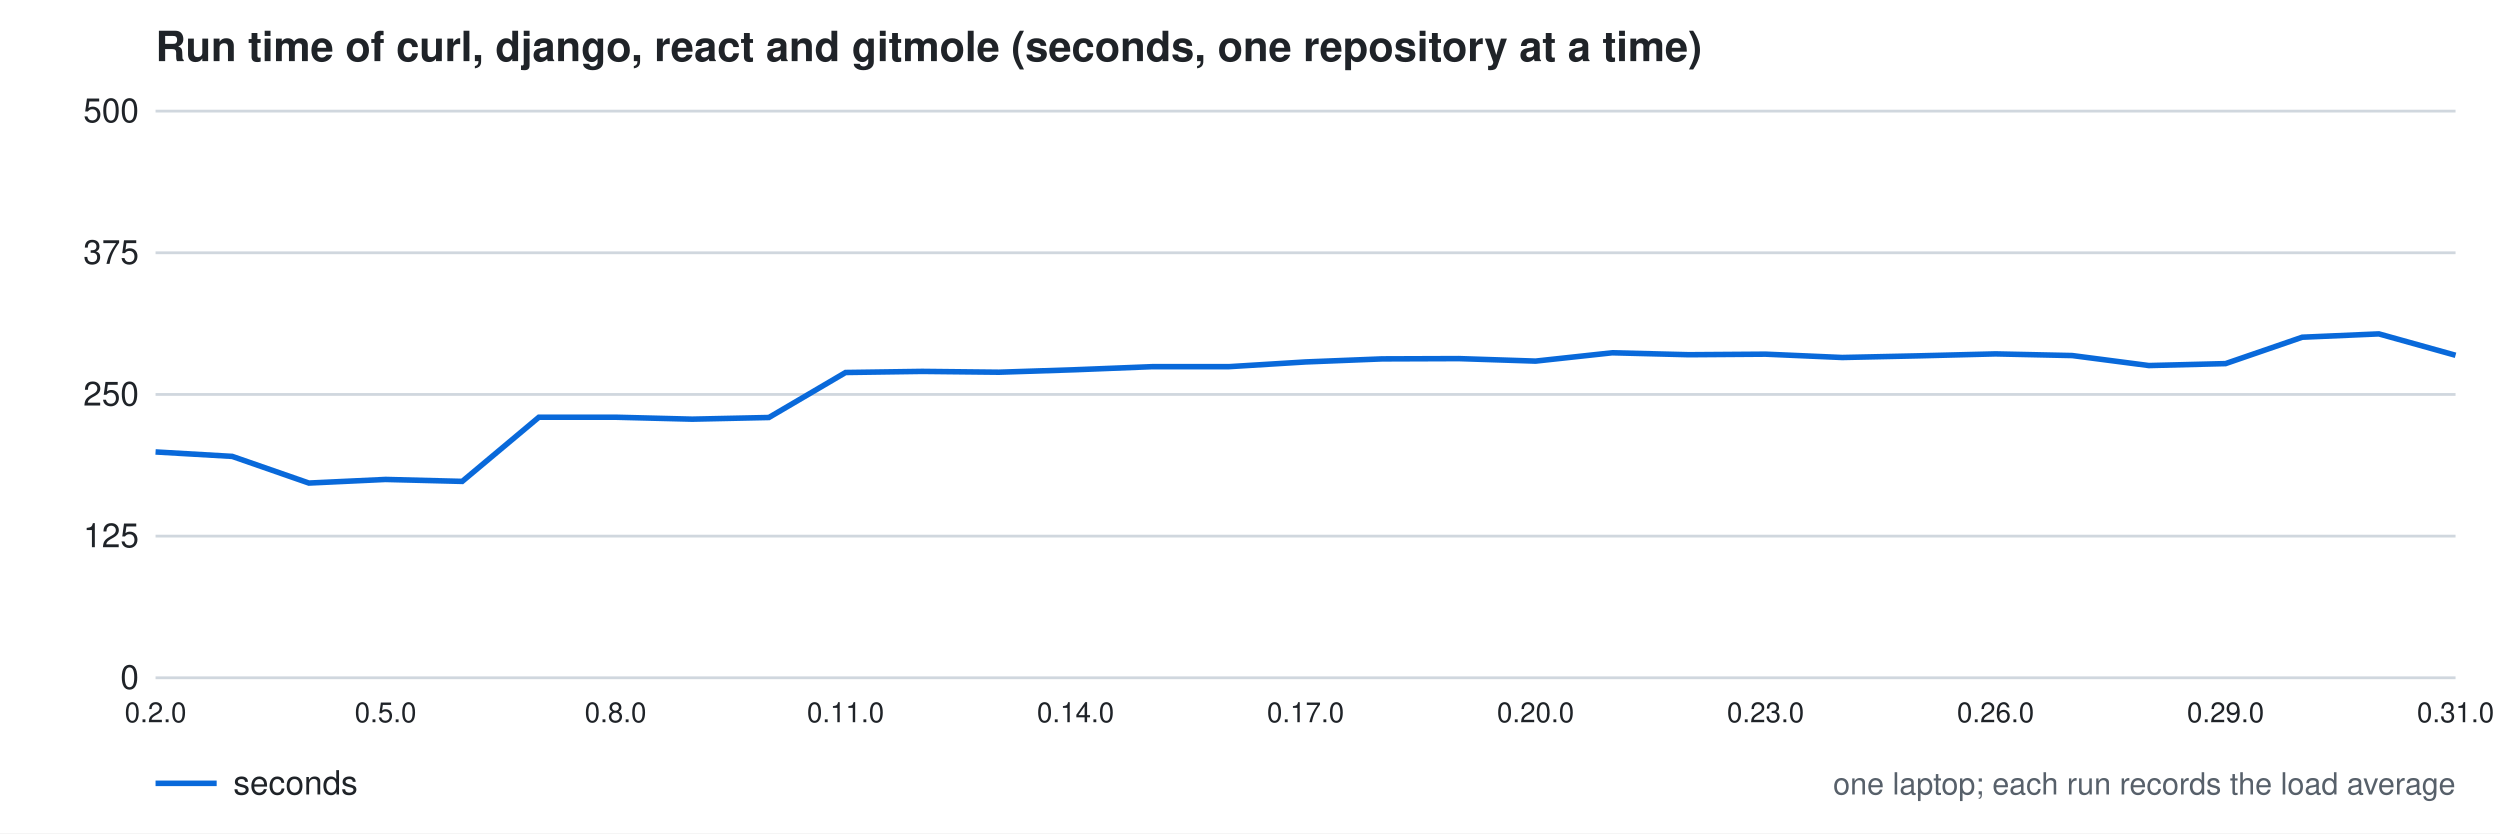
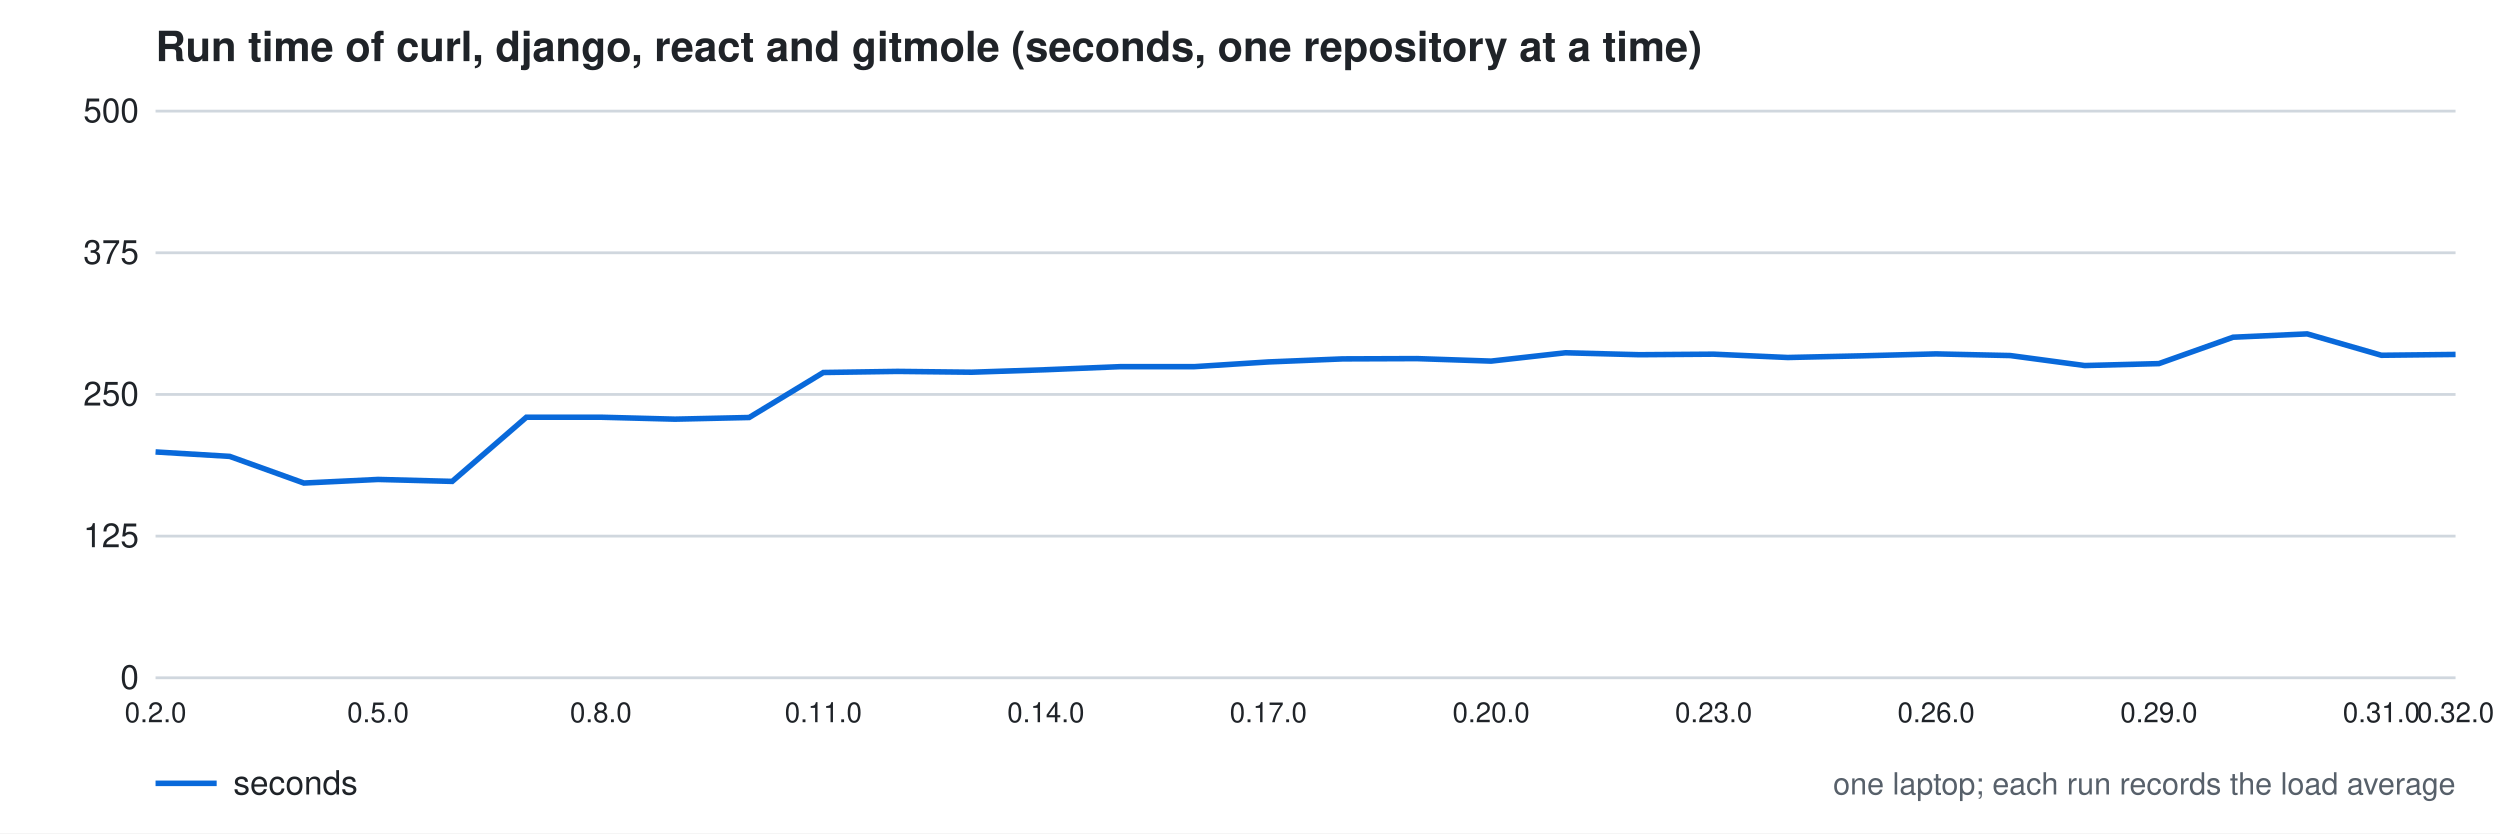
<svg xmlns="http://www.w3.org/2000/svg" width="900" height="300" viewBox="0 0 900 300" font-family="-apple-system,Segoe UI,Helvetica,Arial,sans-serif" font-size="12">
  <rect width="900" height="300" fill="#ffffff" />
  <text x="56" y="22" font-size="15" font-weight="600" fill="#1f2328">Run time of curl, django, react and gitmole (seconds, one repository at a time)</text>
  <line x1="56" y1="244.0" x2="884" y2="244.0" stroke="#d0d7de" stroke-width="1" />
  <text x="50" y="248.0" text-anchor="end" fill="#1f2328">0</text>
  <line x1="56" y1="193.0" x2="884" y2="193.0" stroke="#d0d7de" stroke-width="1" />
  <text x="50" y="197.0" text-anchor="end" fill="#1f2328">125</text>
  <line x1="56" y1="142.0" x2="884" y2="142.0" stroke="#d0d7de" stroke-width="1" />
  <text x="50" y="146.0" text-anchor="end" fill="#1f2328">250</text>
  <line x1="56" y1="91.0" x2="884" y2="91.0" stroke="#d0d7de" stroke-width="1" />
  <text x="50" y="95.0" text-anchor="end" fill="#1f2328">375</text>
  <line x1="56" y1="40.0" x2="884" y2="40.0" stroke="#d0d7de" stroke-width="1" />
  <text x="50" y="44.0" text-anchor="end" fill="#1f2328">500</text>
  <text x="56.0" y="260" text-anchor="middle" fill="#1f2328" font-size="10">0.2.0</text>
-   <text x="138.8" y="260" text-anchor="middle" fill="#1f2328" font-size="10">0.5.0</text>
-   <text x="221.6" y="260" text-anchor="middle" fill="#1f2328" font-size="10">0.8.0</text>
-   <text x="304.4" y="260" text-anchor="middle" fill="#1f2328" font-size="10">0.11.0</text>
-   <text x="387.2" y="260" text-anchor="middle" fill="#1f2328" font-size="10">0.14.0</text>
-   <text x="470.0" y="260" text-anchor="middle" fill="#1f2328" font-size="10">0.17.0</text>
-   <text x="552.8" y="260" text-anchor="middle" fill="#1f2328" font-size="10">0.20.0</text>
-   <text x="635.6" y="260" text-anchor="middle" fill="#1f2328" font-size="10">0.23.0</text>
-   <text x="718.4" y="260" text-anchor="middle" fill="#1f2328" font-size="10">0.26.0</text>
-   <text x="801.2" y="260" text-anchor="middle" fill="#1f2328" font-size="10">0.29.0</text>
-   <text x="884.0" y="260" text-anchor="middle" fill="#1f2328" font-size="10">0.31.0</text>
-   <polyline points="56.0,162.7 83.6,164.3 111.2,173.9 138.8,172.6 166.4,173.3 194.0,150.2 221.6,150.2 249.2,150.9 276.8,150.3 304.4,134.1 332.0,133.7 359.6,134.0 387.2,133.1 414.8,132.0 442.4,132.0 470.0,130.3 497.6,129.2 525.2,129.1 552.8,130.0 580.4,127.0 608.0,127.7 635.6,127.5 663.2,128.7 690.8,128.1 718.4,127.4 746.0,128.0 773.6,131.6 801.2,130.9 828.8,121.4 856.4,120.2 884.0,127.9" fill="none" stroke="#0969da" stroke-width="2" />
+   <text x="136.1" y="260" text-anchor="middle" fill="#1f2328" font-size="10">0.5.0</text>
+   <text x="216.3" y="260" text-anchor="middle" fill="#1f2328" font-size="10">0.8.0</text>
+   <text x="296.4" y="260" text-anchor="middle" fill="#1f2328" font-size="10">0.11.0</text>
+   <text x="376.5" y="260" text-anchor="middle" fill="#1f2328" font-size="10">0.14.0</text>
+   <text x="456.6" y="260" text-anchor="middle" fill="#1f2328" font-size="10">0.17.0</text>
+   <text x="536.8" y="260" text-anchor="middle" fill="#1f2328" font-size="10">0.20.0</text>
+   <text x="616.9" y="260" text-anchor="middle" fill="#1f2328" font-size="10">0.23.0</text>
+   <text x="697.0" y="260" text-anchor="middle" fill="#1f2328" font-size="10">0.26.0</text>
+   <text x="777.2" y="260" text-anchor="middle" fill="#1f2328" font-size="10">0.29.0</text>
+   <text x="857.3" y="260" text-anchor="middle" fill="#1f2328" font-size="10">0.31.0</text>
+   <text x="884.0" y="260" text-anchor="middle" fill="#1f2328" font-size="10">0.32.0</text>
+   <polyline points="56.0,162.7 82.7,164.3 109.4,173.9 136.1,172.6 162.8,173.3 189.5,150.2 216.3,150.2 243.0,150.9 269.7,150.3 296.4,134.1 323.1,133.7 349.8,134.0 376.5,133.1 403.2,132.0 429.9,132.0 456.6,130.3 483.4,129.2 510.1,129.1 536.8,130.0 563.5,127.0 590.2,127.7 616.9,127.5 643.6,128.7 670.3,128.1 697.0,127.4 723.7,128.0 750.5,131.6 777.2,130.9 803.9,121.4 830.6,120.2 857.3,127.9 884.0,127.6" fill="none" stroke="#0969da" stroke-width="2" />
  <line x1="56" y1="282" x2="78" y2="282" stroke="#0969da" stroke-width="2" />
  <text x="84" y="286" fill="#1f2328">seconds</text>
  <text x="884" y="286" text-anchor="end" fill="#57606a" font-size="11">one laptop; each run records the load average</text>
</svg>
